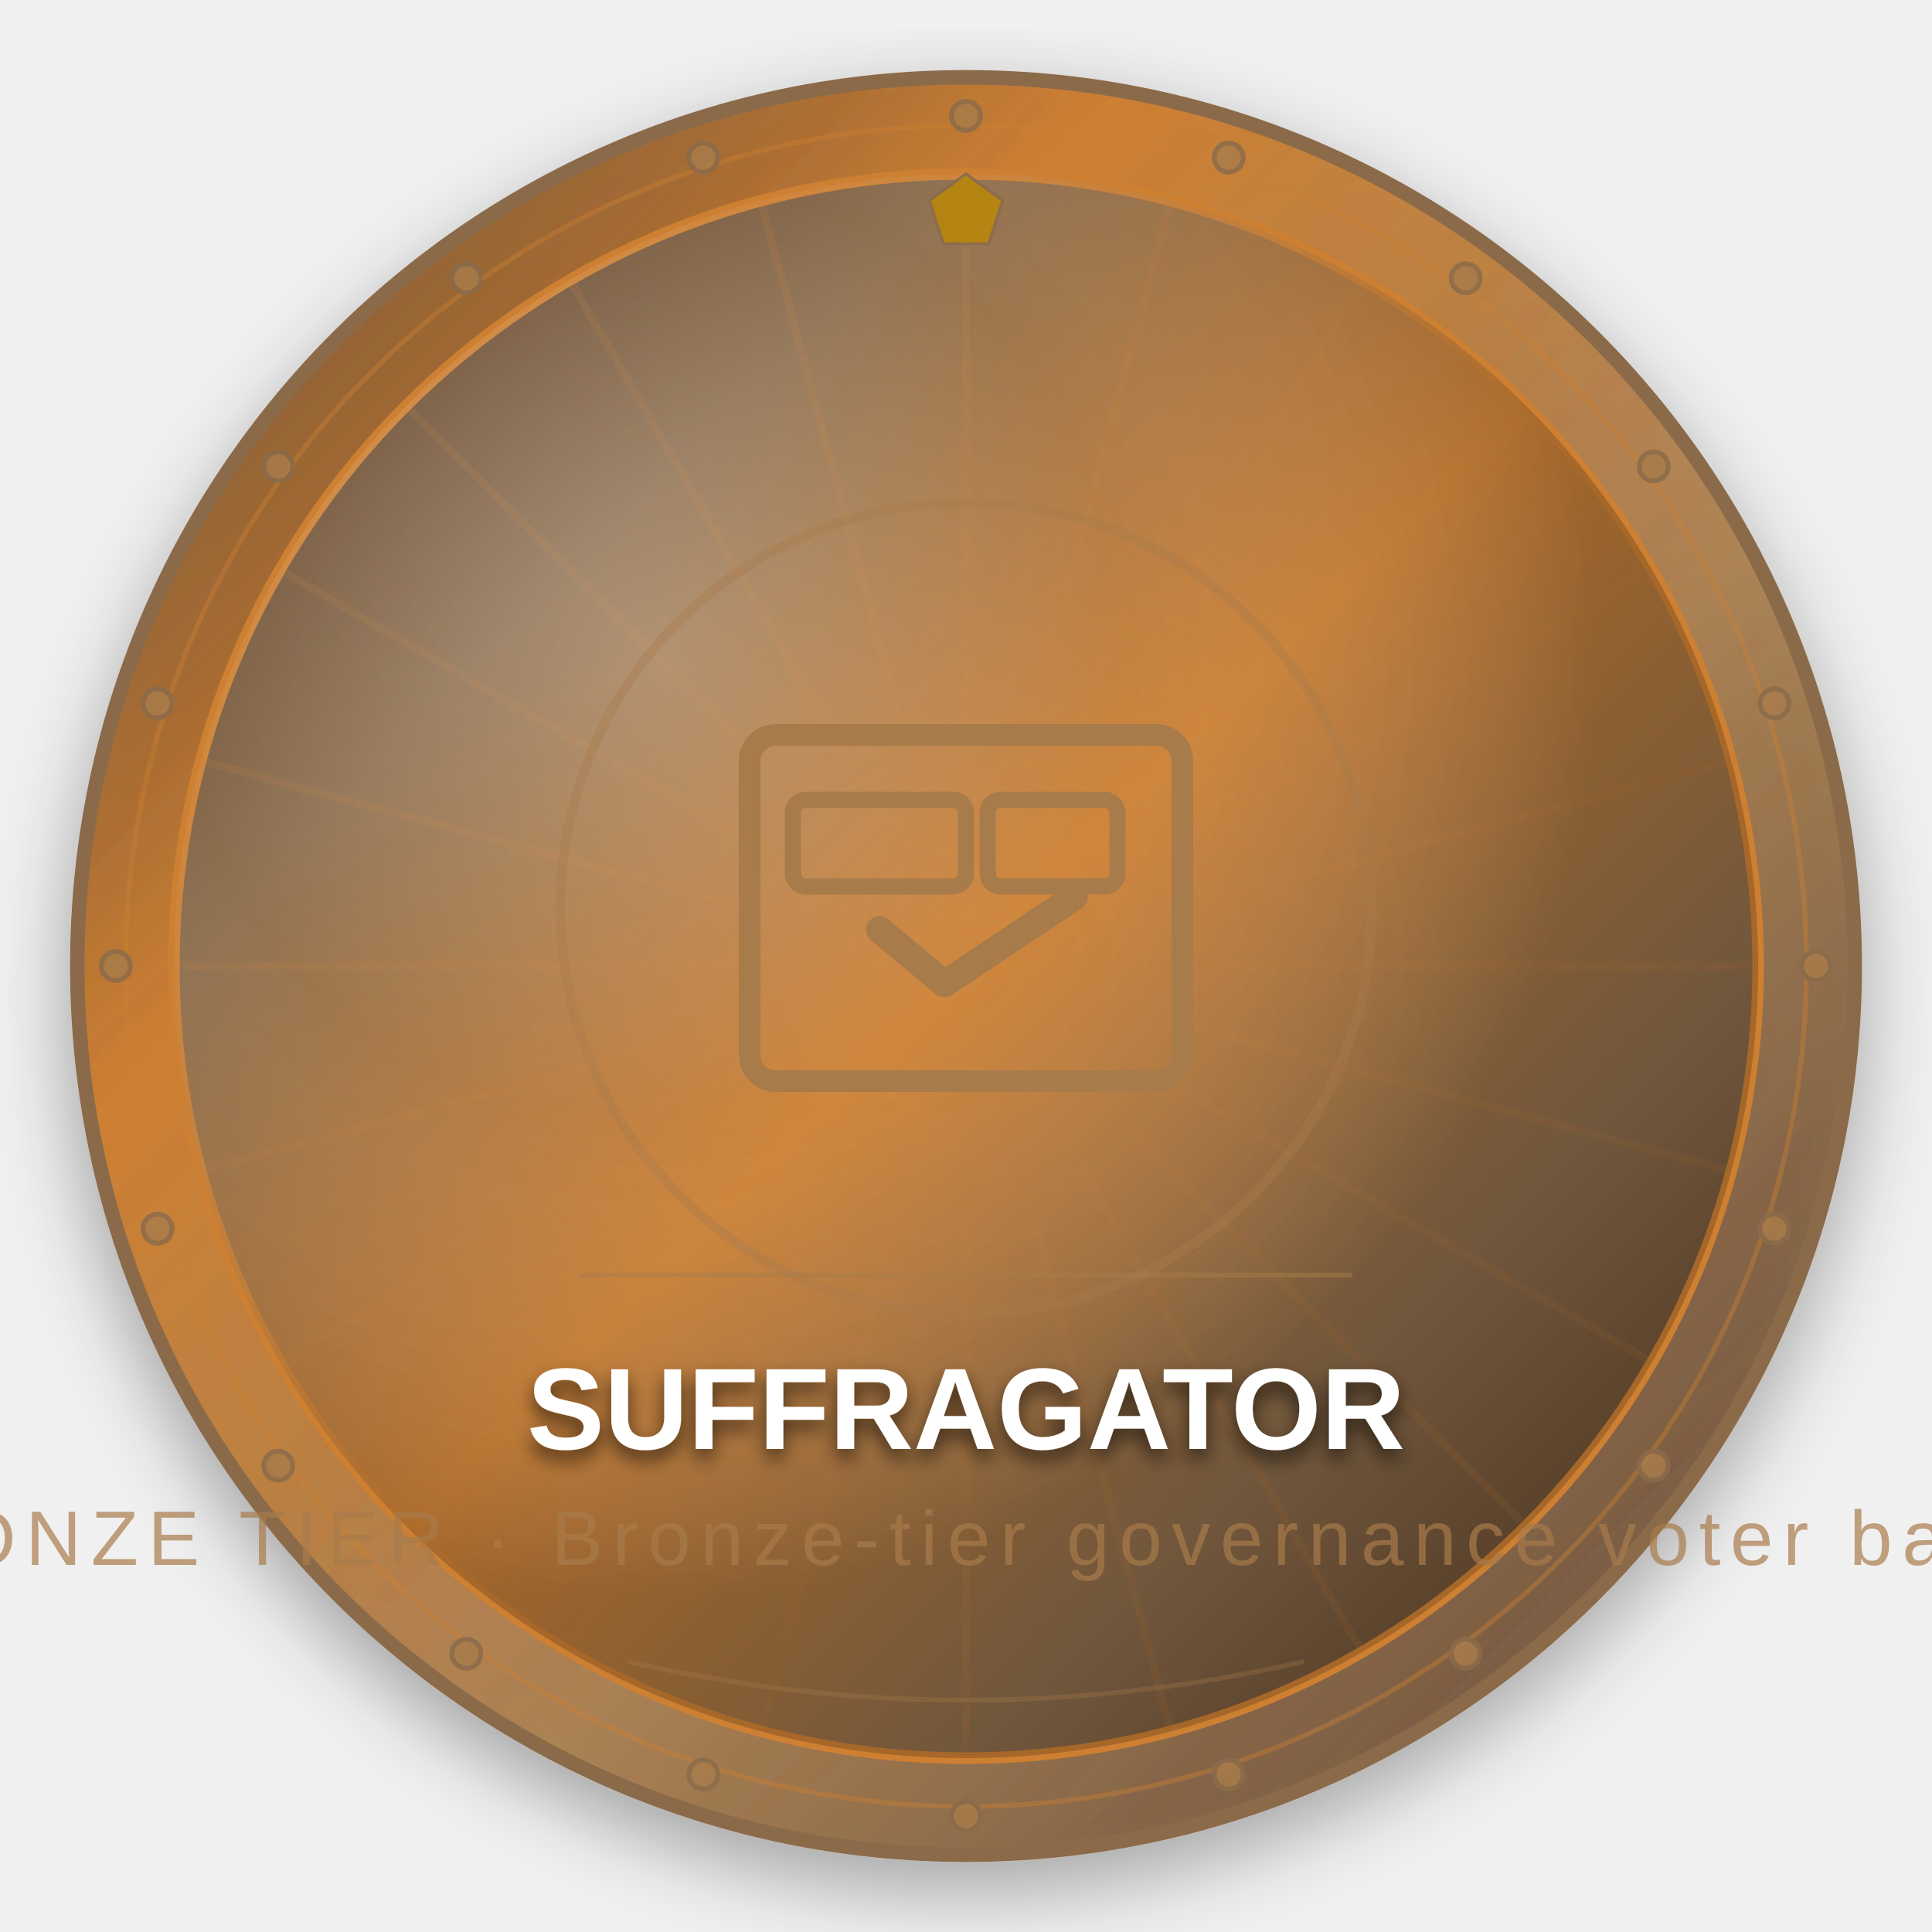
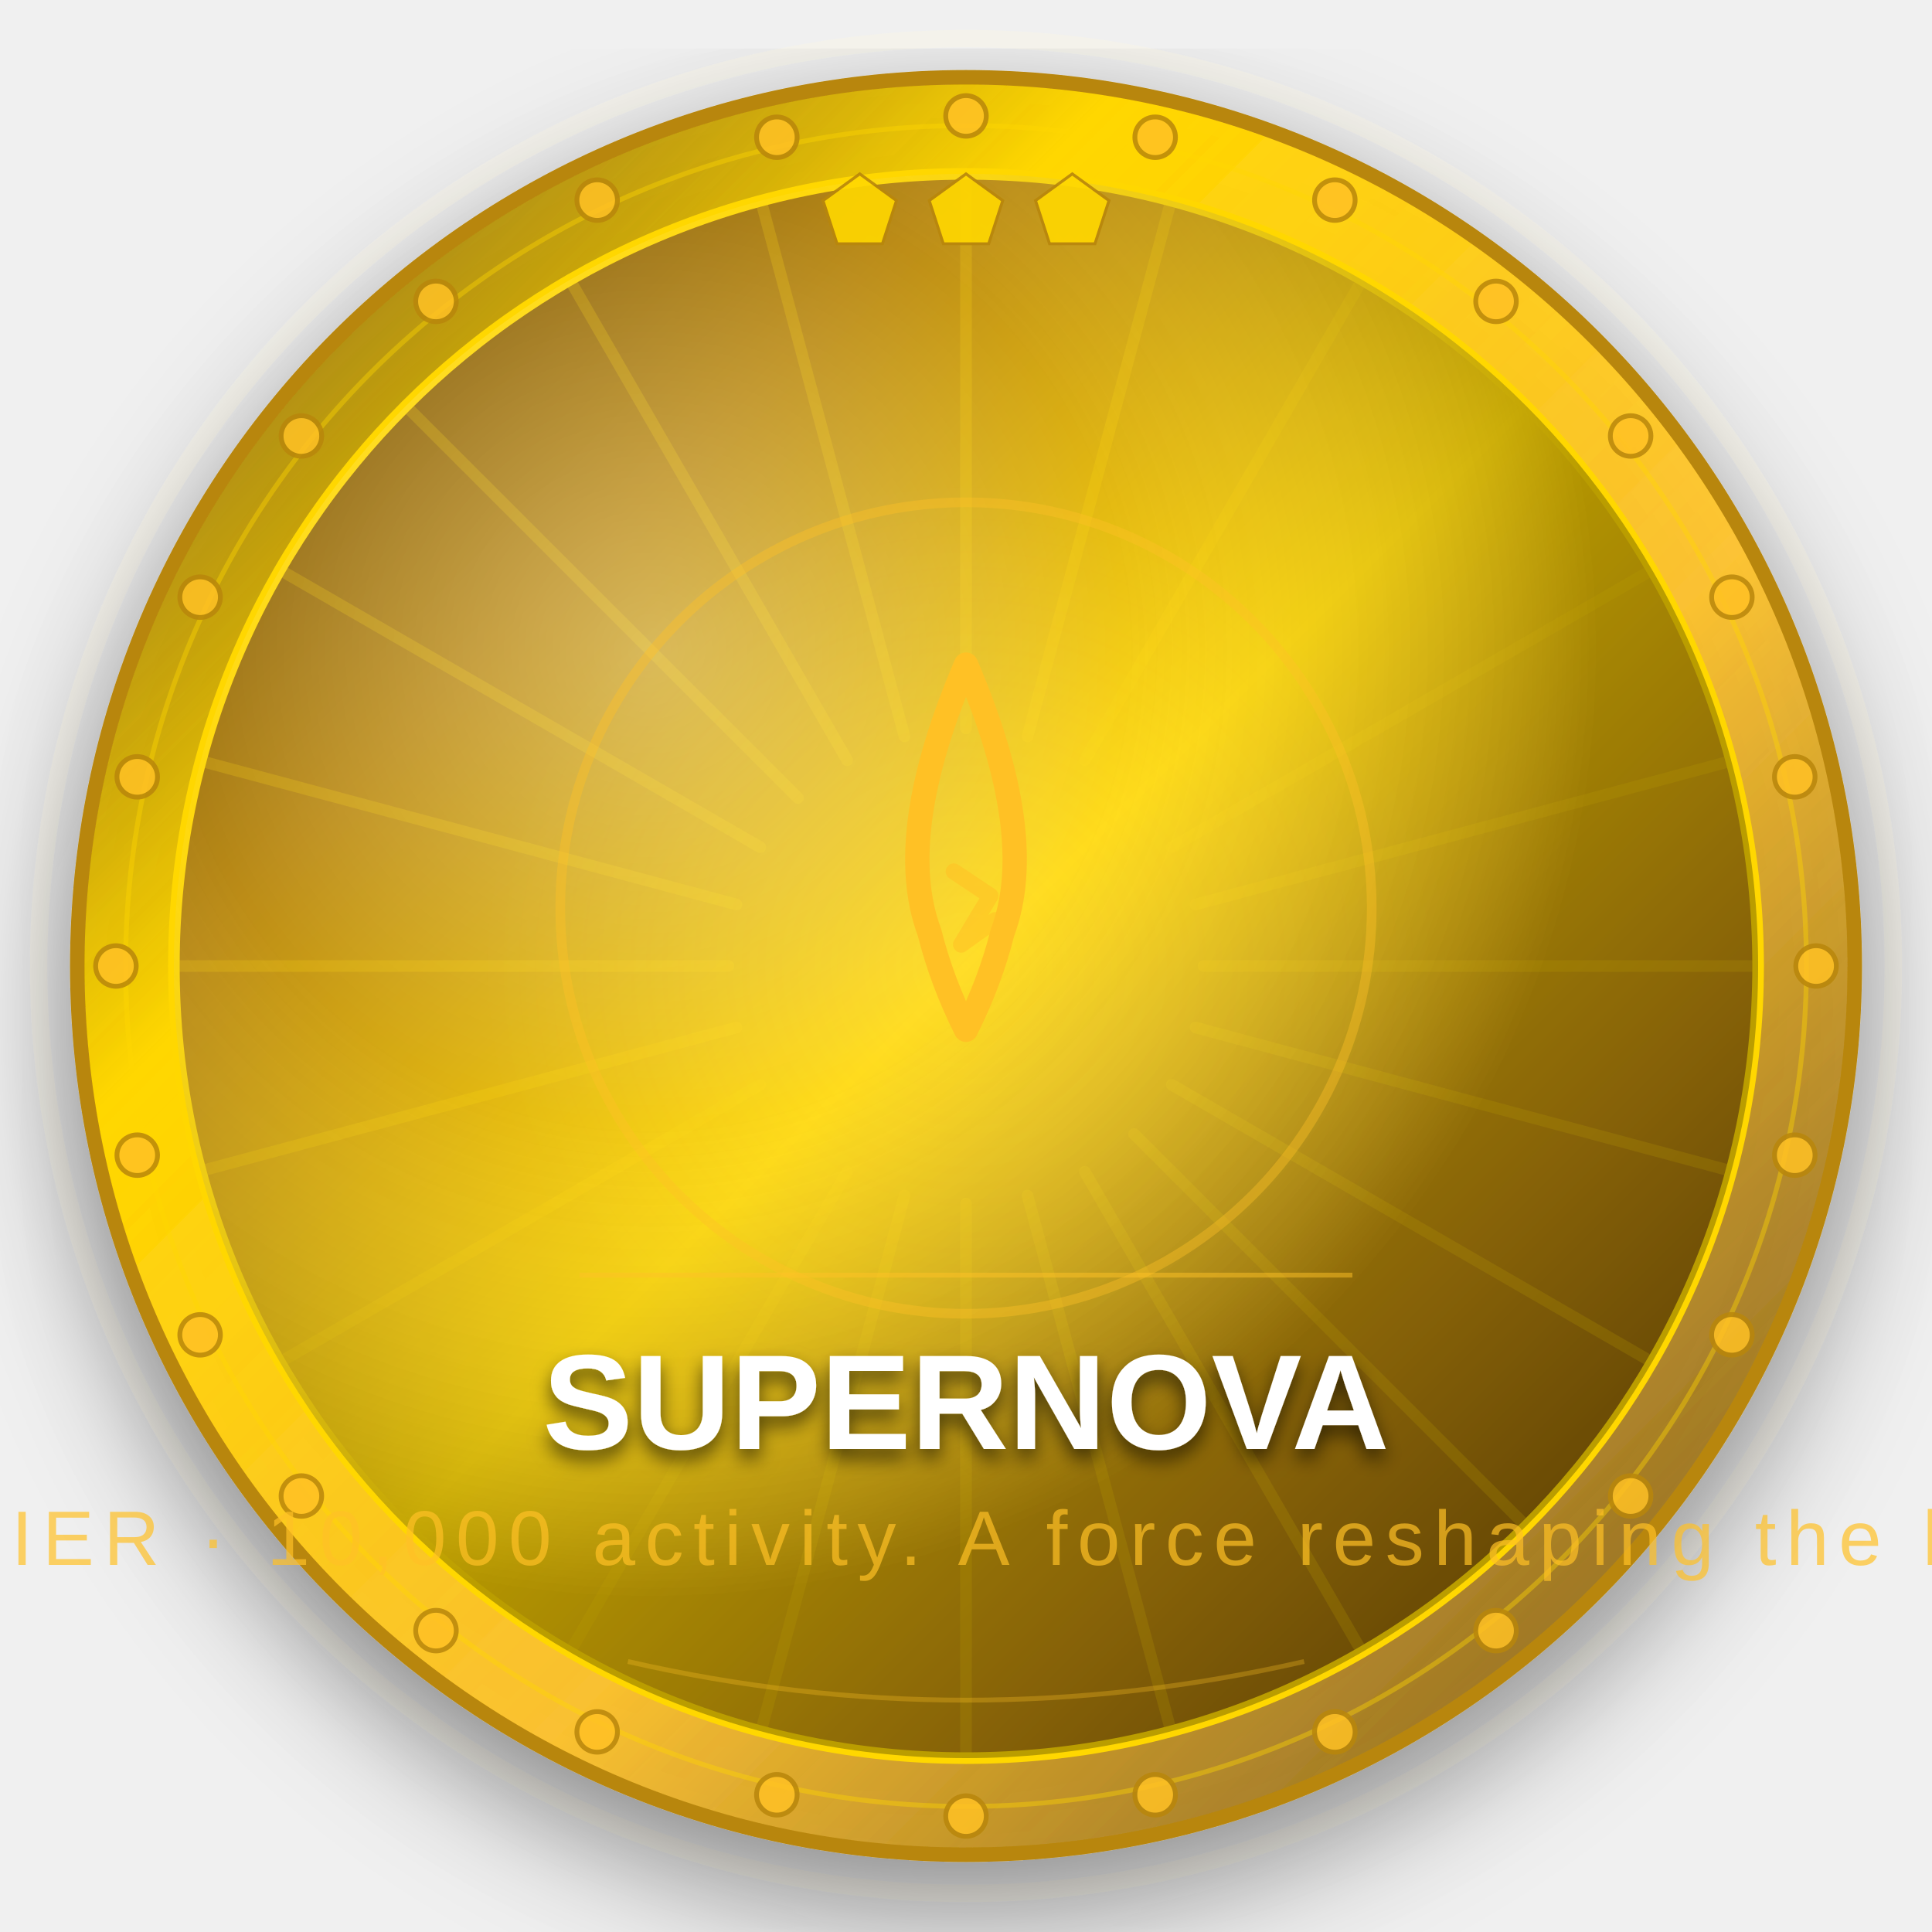
<svg xmlns="http://www.w3.org/2000/svg" viewBox="0 0 200 200" width="200" height="200">
  <defs>
    <linearGradient id="b13" x1="0%" y1="0%" x2="100%" y2="100%">
-       <stop offset="0%" stop-color="#4A2F1A" />
-       <stop offset="25%" stop-color="#8B6B4A" />
-       <stop offset="50%" stop-color="#CD7F32" />
-       <stop offset="75%" stop-color="#8B6B4A" />
-       <stop offset="100%" stop-color="#4A2F1A" />
+       <stop offset="0%" stop-color="#5C3A00" />
+       <stop offset="25%" stop-color="#B8860B" />
+       <stop offset="50%" stop-color="#FFD700" />
+       <stop offset="75%" stop-color="#B8860B" />
+       <stop offset="100%" stop-color="#5C3A00" />
    </linearGradient>
    <linearGradient id="r13" x1="0%" y1="0%" x2="100%" y2="100%">
-       <stop offset="0%" stop-color="#4A2F1A" stop-opacity="0.8" />
-       <stop offset="30%" stop-color="#CD7F32" stop-opacity="1" />
-       <stop offset="60%" stop-color="#A87B4A" stop-opacity="0.9" />
-       <stop offset="100%" stop-color="#4A2F1A" stop-opacity="0.8" />
+       <stop offset="0%" stop-color="#5C3A00" stop-opacity="0.8" />
+       <stop offset="30%" stop-color="#FFD700" stop-opacity="1" />
+       <stop offset="60%" stop-color="#FFC125" stop-opacity="0.9" />
+       <stop offset="100%" stop-color="#5C3A00" stop-opacity="0.8" />
    </linearGradient>
    <radialGradient id="s13" cx="30%" cy="30%" r="60%">
-       <stop offset="0%" stop-color="#fff" stop-opacity="0.24" />
+       <stop offset="0%" stop-color="#fff" stop-opacity="0.32" />
      <stop offset="50%" stop-color="#fff" stop-opacity="0.05" />
-       <stop offset="100%" stop-color="#000" stop-opacity="0.19" />
+       <stop offset="100%" stop-color="#000" stop-opacity="0.27" />
    </radialGradient>
    <radialGradient id="c13" cx="50%" cy="50%" r="50%">
-       <stop offset="0%" stop-color="#CD7F32" stop-opacity="0.12" />
-       <stop offset="100%" stop-color="#CD7F32" stop-opacity="0" />
+       <stop offset="0%" stop-color="#FFF8DC" stop-opacity="0.12" />
+       <stop offset="100%" stop-color="#FFF8DC" stop-opacity="0" />
    </radialGradient>
    <filter id="sh13" x="-30%" y="-30%" width="160%" height="160%">
-       <feDropShadow dx="0" dy="3" stdDeviation="4" flood-color="#000" flood-opacity="0.35" />
+       <feDropShadow dx="0" dy="5" stdDeviation="6" flood-color="#000" flood-opacity="0.45" />
    </filter>
  </defs>
-   <circle cx="100" cy="100" r="92" fill="url(#r13)" stroke="#8B6B4A" stroke-width="1.5" filter="url(#sh13)" />
-   <circle cx="100" cy="100" r="87" fill="none" stroke="#CD7F32" stroke-width="0.5" opacity="0.4" />
-   <circle cx="100" cy="100" r="82" fill="url(#b13)" stroke="#CD7F32" stroke-width="1.2" />
-   <line x1="124.6" y1="100" x2="182" y2="100" stroke="#CD7F32" stroke-width="0.8" opacity="0.14" stroke-linecap="round" />
-   <line x1="123.762" y1="106.367" x2="179.206" y2="121.223" stroke="#CD7F32" stroke-width="0.8" opacity="0.14" stroke-linecap="round" />
-   <line x1="121.304" y1="112.3" x2="171.014" y2="141" stroke="#CD7F32" stroke-width="0.8" opacity="0.14" stroke-linecap="round" />
-   <line x1="117.395" y1="117.395" x2="157.983" y2="157.983" stroke="#CD7F32" stroke-width="0.8" opacity="0.14" stroke-linecap="round" />
-   <line x1="112.3" y1="121.304" x2="141" y2="171.014" stroke="#CD7F32" stroke-width="0.8" opacity="0.14" stroke-linecap="round" />
-   <line x1="106.367" y1="123.762" x2="121.223" y2="179.206" stroke="#CD7F32" stroke-width="0.8" opacity="0.14" stroke-linecap="round" />
-   <line x1="100" y1="124.6" x2="100" y2="182" stroke="#CD7F32" stroke-width="0.8" opacity="0.14" stroke-linecap="round" />
-   <line x1="93.633" y1="123.762" x2="78.777" y2="179.206" stroke="#CD7F32" stroke-width="0.8" opacity="0.14" stroke-linecap="round" />
-   <line x1="87.7" y1="121.304" x2="59" y2="171.014" stroke="#CD7F32" stroke-width="0.8" opacity="0.14" stroke-linecap="round" />
-   <line x1="82.605" y1="117.395" x2="42.017" y2="157.983" stroke="#CD7F32" stroke-width="0.8" opacity="0.14" stroke-linecap="round" />
-   <line x1="78.696" y1="112.3" x2="28.986" y2="141" stroke="#CD7F32" stroke-width="0.8" opacity="0.14" stroke-linecap="round" />
-   <line x1="76.238" y1="106.367" x2="20.794" y2="121.223" stroke="#CD7F32" stroke-width="0.8" opacity="0.14" stroke-linecap="round" />
-   <line x1="75.4" y1="100" x2="18" y2="100" stroke="#CD7F32" stroke-width="0.8" opacity="0.14" stroke-linecap="round" />
-   <line x1="76.238" y1="93.633" x2="20.794" y2="78.777" stroke="#CD7F32" stroke-width="0.8" opacity="0.14" stroke-linecap="round" />
-   <line x1="78.696" y1="87.7" x2="28.986" y2="59" stroke="#CD7F32" stroke-width="0.8" opacity="0.14" stroke-linecap="round" />
-   <line x1="82.605" y1="82.605" x2="42.017" y2="42.017" stroke="#CD7F32" stroke-width="0.8" opacity="0.14" stroke-linecap="round" />
-   <line x1="87.7" y1="78.696" x2="59" y2="28.986" stroke="#CD7F32" stroke-width="0.8" opacity="0.14" stroke-linecap="round" />
-   <line x1="93.633" y1="76.238" x2="78.777" y2="20.794" stroke="#CD7F32" stroke-width="0.8" opacity="0.14" stroke-linecap="round" />
-   <line x1="100" y1="75.4" x2="100" y2="18" stroke="#CD7F32" stroke-width="0.8" opacity="0.14" stroke-linecap="round" />
-   <line x1="106.367" y1="76.238" x2="121.223" y2="20.794" stroke="#CD7F32" stroke-width="0.8" opacity="0.14" stroke-linecap="round" />
-   <line x1="112.3" y1="78.696" x2="141" y2="28.986" stroke="#CD7F32" stroke-width="0.8" opacity="0.14" stroke-linecap="round" />
-   <line x1="117.395" y1="82.605" x2="157.983" y2="42.017" stroke="#CD7F32" stroke-width="0.8" opacity="0.14" stroke-linecap="round" />
-   <line x1="121.304" y1="87.7" x2="171.014" y2="59" stroke="#CD7F32" stroke-width="0.8" opacity="0.14" stroke-linecap="round" />
-   <line x1="123.762" y1="93.633" x2="179.206" y2="78.777" stroke="#CD7F32" stroke-width="0.8" opacity="0.14" stroke-linecap="round" />
+   <circle cx="100" cy="100" r="96" fill="none" stroke="#FFF8DC" stroke-width="1.8" opacity="0.25" filter="url(#sh13)" />
+   <circle cx="100" cy="100" r="92" fill="url(#r13)" stroke="#B8860B" stroke-width="1.5" filter="url(#sh13)" />
+   <circle cx="100" cy="100" r="87" fill="none" stroke="#FFD700" stroke-width="0.5" opacity="0.4" />
+   <circle cx="100" cy="100" r="82" fill="url(#b13)" stroke="#FFD700" stroke-width="1.2" />
+   <line x1="124.6" y1="100" x2="182" y2="100" stroke="#FFD700" stroke-width="1.2" opacity="0.22" stroke-linecap="round" />
+   <line x1="123.762" y1="106.367" x2="179.206" y2="121.223" stroke="#FFD700" stroke-width="1.2" opacity="0.22" stroke-linecap="round" />
+   <line x1="121.304" y1="112.3" x2="171.014" y2="141" stroke="#FFD700" stroke-width="1.2" opacity="0.22" stroke-linecap="round" />
+   <line x1="117.395" y1="117.395" x2="157.983" y2="157.983" stroke="#FFD700" stroke-width="1.2" opacity="0.22" stroke-linecap="round" />
+   <line x1="112.3" y1="121.304" x2="141" y2="171.014" stroke="#FFD700" stroke-width="1.2" opacity="0.22" stroke-linecap="round" />
+   <line x1="106.367" y1="123.762" x2="121.223" y2="179.206" stroke="#FFD700" stroke-width="1.2" opacity="0.22" stroke-linecap="round" />
+   <line x1="100" y1="124.6" x2="100" y2="182" stroke="#FFD700" stroke-width="1.2" opacity="0.22" stroke-linecap="round" />
+   <line x1="93.633" y1="123.762" x2="78.777" y2="179.206" stroke="#FFD700" stroke-width="1.2" opacity="0.22" stroke-linecap="round" />
+   <line x1="87.7" y1="121.304" x2="59" y2="171.014" stroke="#FFD700" stroke-width="1.2" opacity="0.22" stroke-linecap="round" />
+   <line x1="82.605" y1="117.395" x2="42.017" y2="157.983" stroke="#FFD700" stroke-width="1.2" opacity="0.22" stroke-linecap="round" />
+   <line x1="78.696" y1="112.3" x2="28.986" y2="141" stroke="#FFD700" stroke-width="1.2" opacity="0.22" stroke-linecap="round" />
+   <line x1="76.238" y1="106.367" x2="20.794" y2="121.223" stroke="#FFD700" stroke-width="1.2" opacity="0.22" stroke-linecap="round" />
+   <line x1="75.4" y1="100" x2="18" y2="100" stroke="#FFD700" stroke-width="1.2" opacity="0.22" stroke-linecap="round" />
+   <line x1="76.238" y1="93.633" x2="20.794" y2="78.777" stroke="#FFD700" stroke-width="1.2" opacity="0.22" stroke-linecap="round" />
+   <line x1="78.696" y1="87.7" x2="28.986" y2="59" stroke="#FFD700" stroke-width="1.2" opacity="0.22" stroke-linecap="round" />
+   <line x1="82.605" y1="82.605" x2="42.017" y2="42.017" stroke="#FFD700" stroke-width="1.2" opacity="0.22" stroke-linecap="round" />
+   <line x1="87.7" y1="78.696" x2="59" y2="28.986" stroke="#FFD700" stroke-width="1.2" opacity="0.22" stroke-linecap="round" />
+   <line x1="93.633" y1="76.238" x2="78.777" y2="20.794" stroke="#FFD700" stroke-width="1.2" opacity="0.22" stroke-linecap="round" />
+   <line x1="100" y1="75.4" x2="100" y2="18" stroke="#FFD700" stroke-width="1.2" opacity="0.22" stroke-linecap="round" />
+   <line x1="106.367" y1="76.238" x2="121.223" y2="20.794" stroke="#FFD700" stroke-width="1.2" opacity="0.22" stroke-linecap="round" />
+   <line x1="112.3" y1="78.696" x2="141" y2="28.986" stroke="#FFD700" stroke-width="1.2" opacity="0.22" stroke-linecap="round" />
+   <line x1="117.395" y1="82.605" x2="157.983" y2="42.017" stroke="#FFD700" stroke-width="1.2" opacity="0.22" stroke-linecap="round" />
+   <line x1="121.304" y1="87.7" x2="171.014" y2="59" stroke="#FFD700" stroke-width="1.2" opacity="0.22" stroke-linecap="round" />
+   <line x1="123.762" y1="93.633" x2="179.206" y2="78.777" stroke="#FFD700" stroke-width="1.2" opacity="0.22" stroke-linecap="round" />
  <circle cx="100" cy="100" r="50" fill="url(#c13)" />
  <circle cx="100" cy="100" r="82" fill="url(#s13)" />
-   <circle cx="100" cy="12" r="1.5" fill="#A87B4A" stroke="#8B6B4A" stroke-width="0.5" opacity="0.85" />
-   <circle cx="127.193" cy="16.307" r="1.5" fill="#A87B4A" stroke="#8B6B4A" stroke-width="0.5" opacity="0.85" />
-   <circle cx="151.725" cy="28.807" r="1.5" fill="#A87B4A" stroke="#8B6B4A" stroke-width="0.5" opacity="0.85" />
-   <circle cx="171.193" cy="48.275" r="1.5" fill="#A87B4A" stroke="#8B6B4A" stroke-width="0.5" opacity="0.85" />
-   <circle cx="183.693" cy="72.807" r="1.5" fill="#A87B4A" stroke="#8B6B4A" stroke-width="0.5" opacity="0.85" />
-   <circle cx="188" cy="100" r="1.5" fill="#A87B4A" stroke="#8B6B4A" stroke-width="0.5" opacity="0.85" />
-   <circle cx="183.693" cy="127.193" r="1.5" fill="#A87B4A" stroke="#8B6B4A" stroke-width="0.5" opacity="0.85" />
-   <circle cx="171.193" cy="151.725" r="1.5" fill="#A87B4A" stroke="#8B6B4A" stroke-width="0.5" opacity="0.85" />
-   <circle cx="151.725" cy="171.193" r="1.5" fill="#A87B4A" stroke="#8B6B4A" stroke-width="0.5" opacity="0.85" />
-   <circle cx="127.193" cy="183.693" r="1.5" fill="#A87B4A" stroke="#8B6B4A" stroke-width="0.5" opacity="0.85" />
-   <circle cx="100" cy="188" r="1.5" fill="#A87B4A" stroke="#8B6B4A" stroke-width="0.5" opacity="0.85" />
-   <circle cx="72.807" cy="183.693" r="1.5" fill="#A87B4A" stroke="#8B6B4A" stroke-width="0.5" opacity="0.85" />
-   <circle cx="48.275" cy="171.193" r="1.5" fill="#A87B4A" stroke="#8B6B4A" stroke-width="0.5" opacity="0.85" />
-   <circle cx="28.807" cy="151.725" r="1.5" fill="#A87B4A" stroke="#8B6B4A" stroke-width="0.5" opacity="0.85" />
-   <circle cx="16.307" cy="127.193" r="1.5" fill="#A87B4A" stroke="#8B6B4A" stroke-width="0.5" opacity="0.85" />
-   <circle cx="12" cy="100" r="1.5" fill="#A87B4A" stroke="#8B6B4A" stroke-width="0.5" opacity="0.85" />
-   <circle cx="16.307" cy="72.807" r="1.5" fill="#A87B4A" stroke="#8B6B4A" stroke-width="0.5" opacity="0.85" />
-   <circle cx="28.807" cy="48.275" r="1.5" fill="#A87B4A" stroke="#8B6B4A" stroke-width="0.5" opacity="0.85" />
-   <circle cx="48.275" cy="28.807" r="1.5" fill="#A87B4A" stroke="#8B6B4A" stroke-width="0.5" opacity="0.85" />
-   <circle cx="72.807" cy="16.307" r="1.5" fill="#A87B4A" stroke="#8B6B4A" stroke-width="0.5" opacity="0.85" />
-   <polygon points="100,18 103.804,20.764 102.351,25.236 97.649,25.236 96.196,20.764" fill="#B8860B" stroke="#8B6B4A" stroke-width="0.3" opacity="0.9" />
-   <circle cx="100" cy="94" r="42" fill="none" stroke="#A87B4A" stroke-width="1" opacity="0.4" />
+   <circle cx="100" cy="12" r="2.1" fill="#FFC125" stroke="#B8860B" stroke-width="0.5" opacity="0.85" />
+   <circle cx="119.582" cy="14.206" r="2.1" fill="#FFC125" stroke="#B8860B" stroke-width="0.5" opacity="0.85" />
+   <circle cx="138.182" cy="20.715" r="2.1" fill="#FFC125" stroke="#B8860B" stroke-width="0.5" opacity="0.85" />
+   <circle cx="154.867" cy="31.199" r="2.1" fill="#FFC125" stroke="#B8860B" stroke-width="0.5" opacity="0.85" />
+   <circle cx="168.801" cy="45.133" r="2.1" fill="#FFC125" stroke="#B8860B" stroke-width="0.5" opacity="0.85" />
+   <circle cx="179.285" cy="61.818" r="2.1" fill="#FFC125" stroke="#B8860B" stroke-width="0.5" opacity="0.85" />
+   <circle cx="185.794" cy="80.418" r="2.1" fill="#FFC125" stroke="#B8860B" stroke-width="0.5" opacity="0.85" />
+   <circle cx="188" cy="100" r="2.1" fill="#FFC125" stroke="#B8860B" stroke-width="0.5" opacity="0.85" />
+   <circle cx="185.794" cy="119.582" r="2.1" fill="#FFC125" stroke="#B8860B" stroke-width="0.5" opacity="0.85" />
+   <circle cx="179.285" cy="138.182" r="2.1" fill="#FFC125" stroke="#B8860B" stroke-width="0.5" opacity="0.85" />
+   <circle cx="168.801" cy="154.867" r="2.1" fill="#FFC125" stroke="#B8860B" stroke-width="0.5" opacity="0.85" />
+   <circle cx="154.867" cy="168.801" r="2.1" fill="#FFC125" stroke="#B8860B" stroke-width="0.5" opacity="0.85" />
+   <circle cx="138.182" cy="179.285" r="2.1" fill="#FFC125" stroke="#B8860B" stroke-width="0.5" opacity="0.85" />
+   <circle cx="119.582" cy="185.794" r="2.1" fill="#FFC125" stroke="#B8860B" stroke-width="0.5" opacity="0.85" />
+   <circle cx="100" cy="188" r="2.1" fill="#FFC125" stroke="#B8860B" stroke-width="0.5" opacity="0.85" />
+   <circle cx="80.418" cy="185.794" r="2.1" fill="#FFC125" stroke="#B8860B" stroke-width="0.5" opacity="0.85" />
+   <circle cx="61.818" cy="179.285" r="2.1" fill="#FFC125" stroke="#B8860B" stroke-width="0.5" opacity="0.85" />
+   <circle cx="45.133" cy="168.801" r="2.1" fill="#FFC125" stroke="#B8860B" stroke-width="0.5" opacity="0.85" />
+   <circle cx="31.199" cy="154.867" r="2.1" fill="#FFC125" stroke="#B8860B" stroke-width="0.5" opacity="0.85" />
+   <circle cx="20.715" cy="138.182" r="2.1" fill="#FFC125" stroke="#B8860B" stroke-width="0.5" opacity="0.85" />
+   <circle cx="14.206" cy="119.582" r="2.1" fill="#FFC125" stroke="#B8860B" stroke-width="0.5" opacity="0.85" />
+   <circle cx="12" cy="100" r="2.1" fill="#FFC125" stroke="#B8860B" stroke-width="0.5" opacity="0.85" />
+   <circle cx="14.206" cy="80.418" r="2.1" fill="#FFC125" stroke="#B8860B" stroke-width="0.5" opacity="0.85" />
+   <circle cx="20.715" cy="61.818" r="2.1" fill="#FFC125" stroke="#B8860B" stroke-width="0.5" opacity="0.85" />
+   <circle cx="31.199" cy="45.133" r="2.1" fill="#FFC125" stroke="#B8860B" stroke-width="0.5" opacity="0.85" />
+   <circle cx="45.133" cy="31.199" r="2.1" fill="#FFC125" stroke="#B8860B" stroke-width="0.5" opacity="0.85" />
+   <circle cx="61.818" cy="20.715" r="2.1" fill="#FFC125" stroke="#B8860B" stroke-width="0.5" opacity="0.85" />
+   <circle cx="80.418" cy="14.206" r="2.1" fill="#FFC125" stroke="#B8860B" stroke-width="0.5" opacity="0.85" />
+   <polygon points="89,18 92.804,20.764 91.351,25.236 86.649,25.236 85.196,20.764" fill="#FFD700" stroke="#B8860B" stroke-width="0.3" opacity="0.9" />
+   <polygon points="100,18 103.804,20.764 102.351,25.236 97.649,25.236 96.196,20.764" fill="#FFD700" stroke="#B8860B" stroke-width="0.3" opacity="0.9" />
+   <polygon points="111,18 114.804,20.764 113.351,25.236 108.649,25.236 107.196,20.764" fill="#FFD700" stroke="#B8860B" stroke-width="0.3" opacity="0.9" />
+   <circle cx="100" cy="94" r="42" fill="none" stroke="#FFC125" stroke-width="1" opacity="0.4" />
  <g>
    <g transform="translate(100,94)">
-       <rect x="-22.4" y="-17.92" width="44.8" height="35.84" rx="2.688" fill="none" stroke="#A87B4A" stroke-width="2.24" />
-       <rect x="-17.92" y="-11.2" width="17.92" height="8.96" rx="1.344" fill="none" stroke="#A87B4A" stroke-width="1.68" />
-       <rect x="2.24" y="-11.2" width="13.44" height="8.96" rx="1.344" fill="none" stroke="#A87B4A" stroke-width="1.68" />
-       <polyline points="-8.96,2.24 -2.24,7.84 11.2,-1.12" fill="none" stroke="#A87B4A" stroke-width="2.8" stroke-linecap="round" stroke-linejoin="round" />
+       <path d="M0 -25.2 Q7.56 -7.56 3.78 2.52 Q2.52 7.56 0 12.6 Q-2.52 7.56 -3.78 2.52 Q-7.56 -7.56 0 -25.2Z" fill="none" stroke="#FFC125" stroke-width="2.52" stroke-linejoin="round" />
+       <path d="M-1.26 -3.78 L2.52 -1.26 L-0.504 3.78 L3.024 1.26" fill="none" stroke="#FFC125" stroke-width="1.68" stroke-linecap="round" stroke-linejoin="round" opacity="0.6" />
    </g>
  </g>
-   <line x1="60" y1="132" x2="140" y2="132" stroke="#A87B4A" stroke-width="0.5" opacity="0.5" />
-   <text x="100" y="150" text-anchor="middle" font-size="12" font-weight="bold" fill="#fff" font-family="Arial,sans-serif" filter="drop-shadow(0 1px 1px rgba(0,0,0,0.6))">SUFFRAGATOR</text>
-   <text x="100" y="162" text-anchor="middle" font-size="8" fill="#A87B4A" opacity="0.7" font-family="Arial,sans-serif" letter-spacing="1">BRONZE TIER · Bronze-tier governance voter badge</text>
-   <path d="M65 172 Q100 180 135 172" fill="none" stroke="#A87B4A" stroke-width="0.5" opacity="0.3" />
+   <line x1="60" y1="132" x2="140" y2="132" stroke="#FFC125" stroke-width="0.5" opacity="0.5" />
+   <text x="100" y="150" text-anchor="middle" font-size="14" font-weight="bold" fill="#fff" font-family="Arial,sans-serif" filter="drop-shadow(0 1px 1px rgba(0,0,0,0.6))">SUPERNOVA</text>
+   <text x="100" y="162" text-anchor="middle" font-size="8" fill="#FFC125" opacity="0.7" font-family="Arial,sans-serif" letter-spacing="1">GOLD TIER · 10,000 activity. A force reshaping the horizon.</text>
+   <path d="M65 172 Q100 180 135 172" fill="none" stroke="#FFC125" stroke-width="0.5" opacity="0.3" />
</svg>
